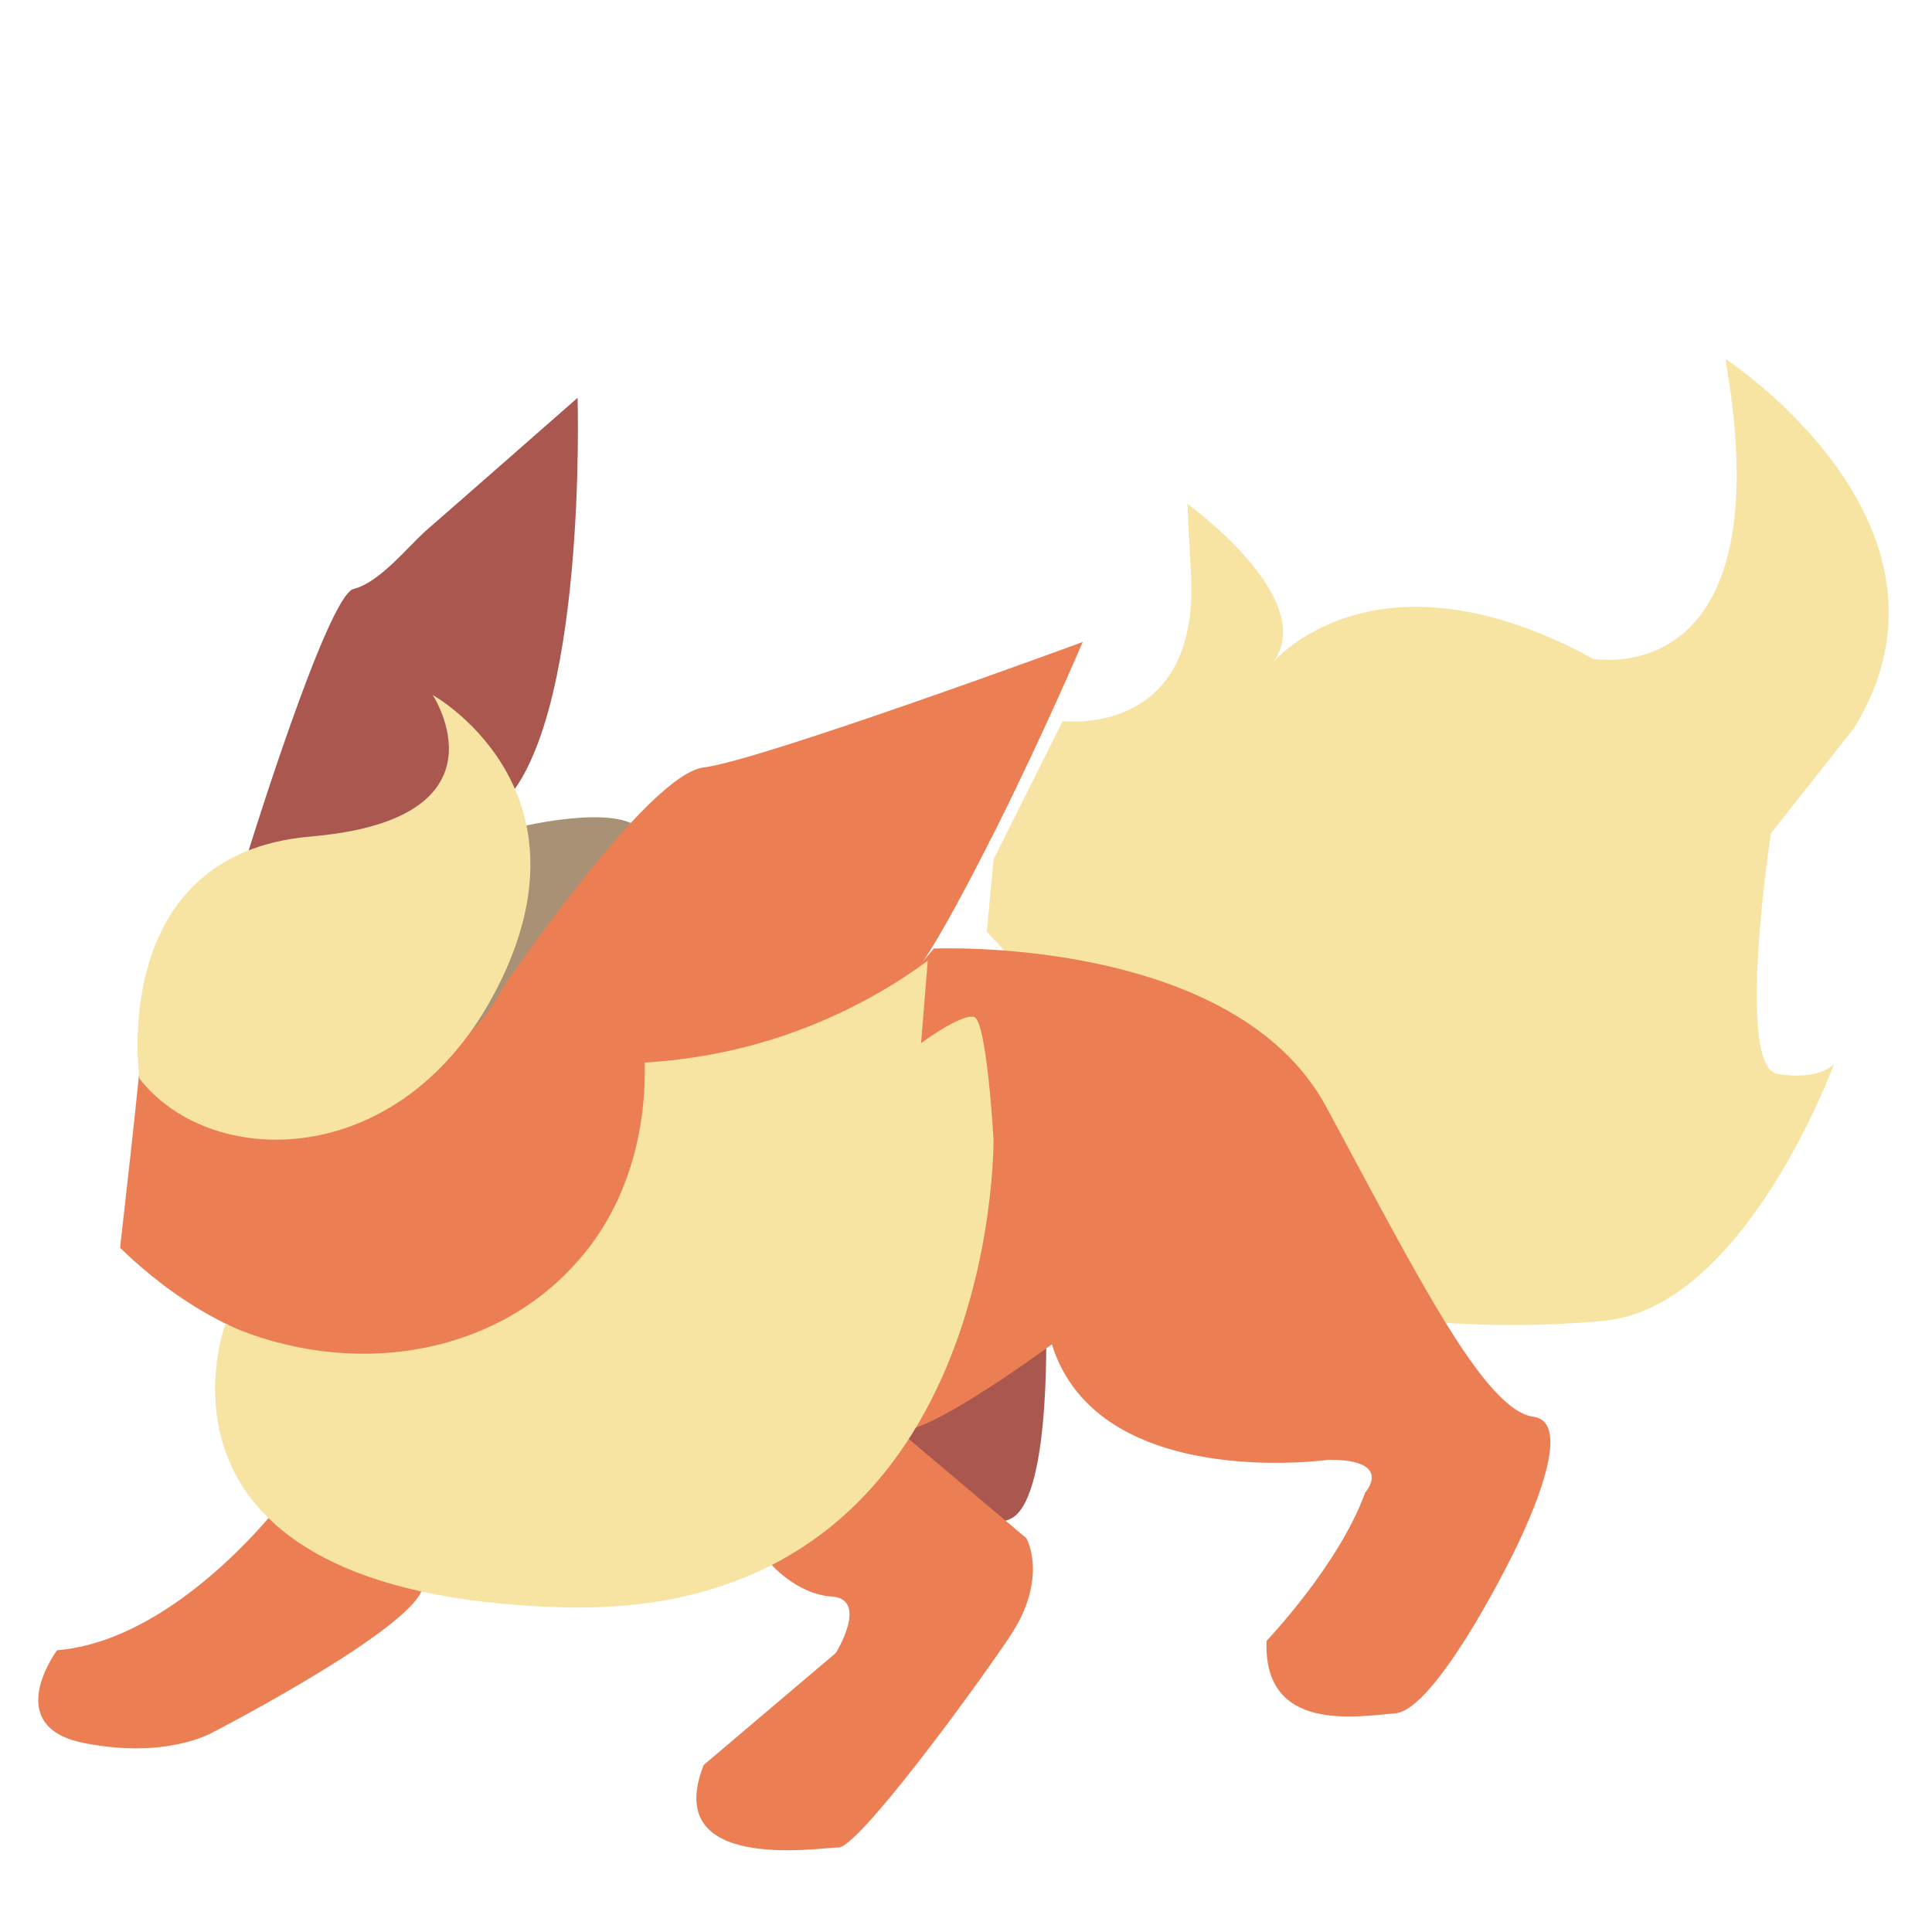
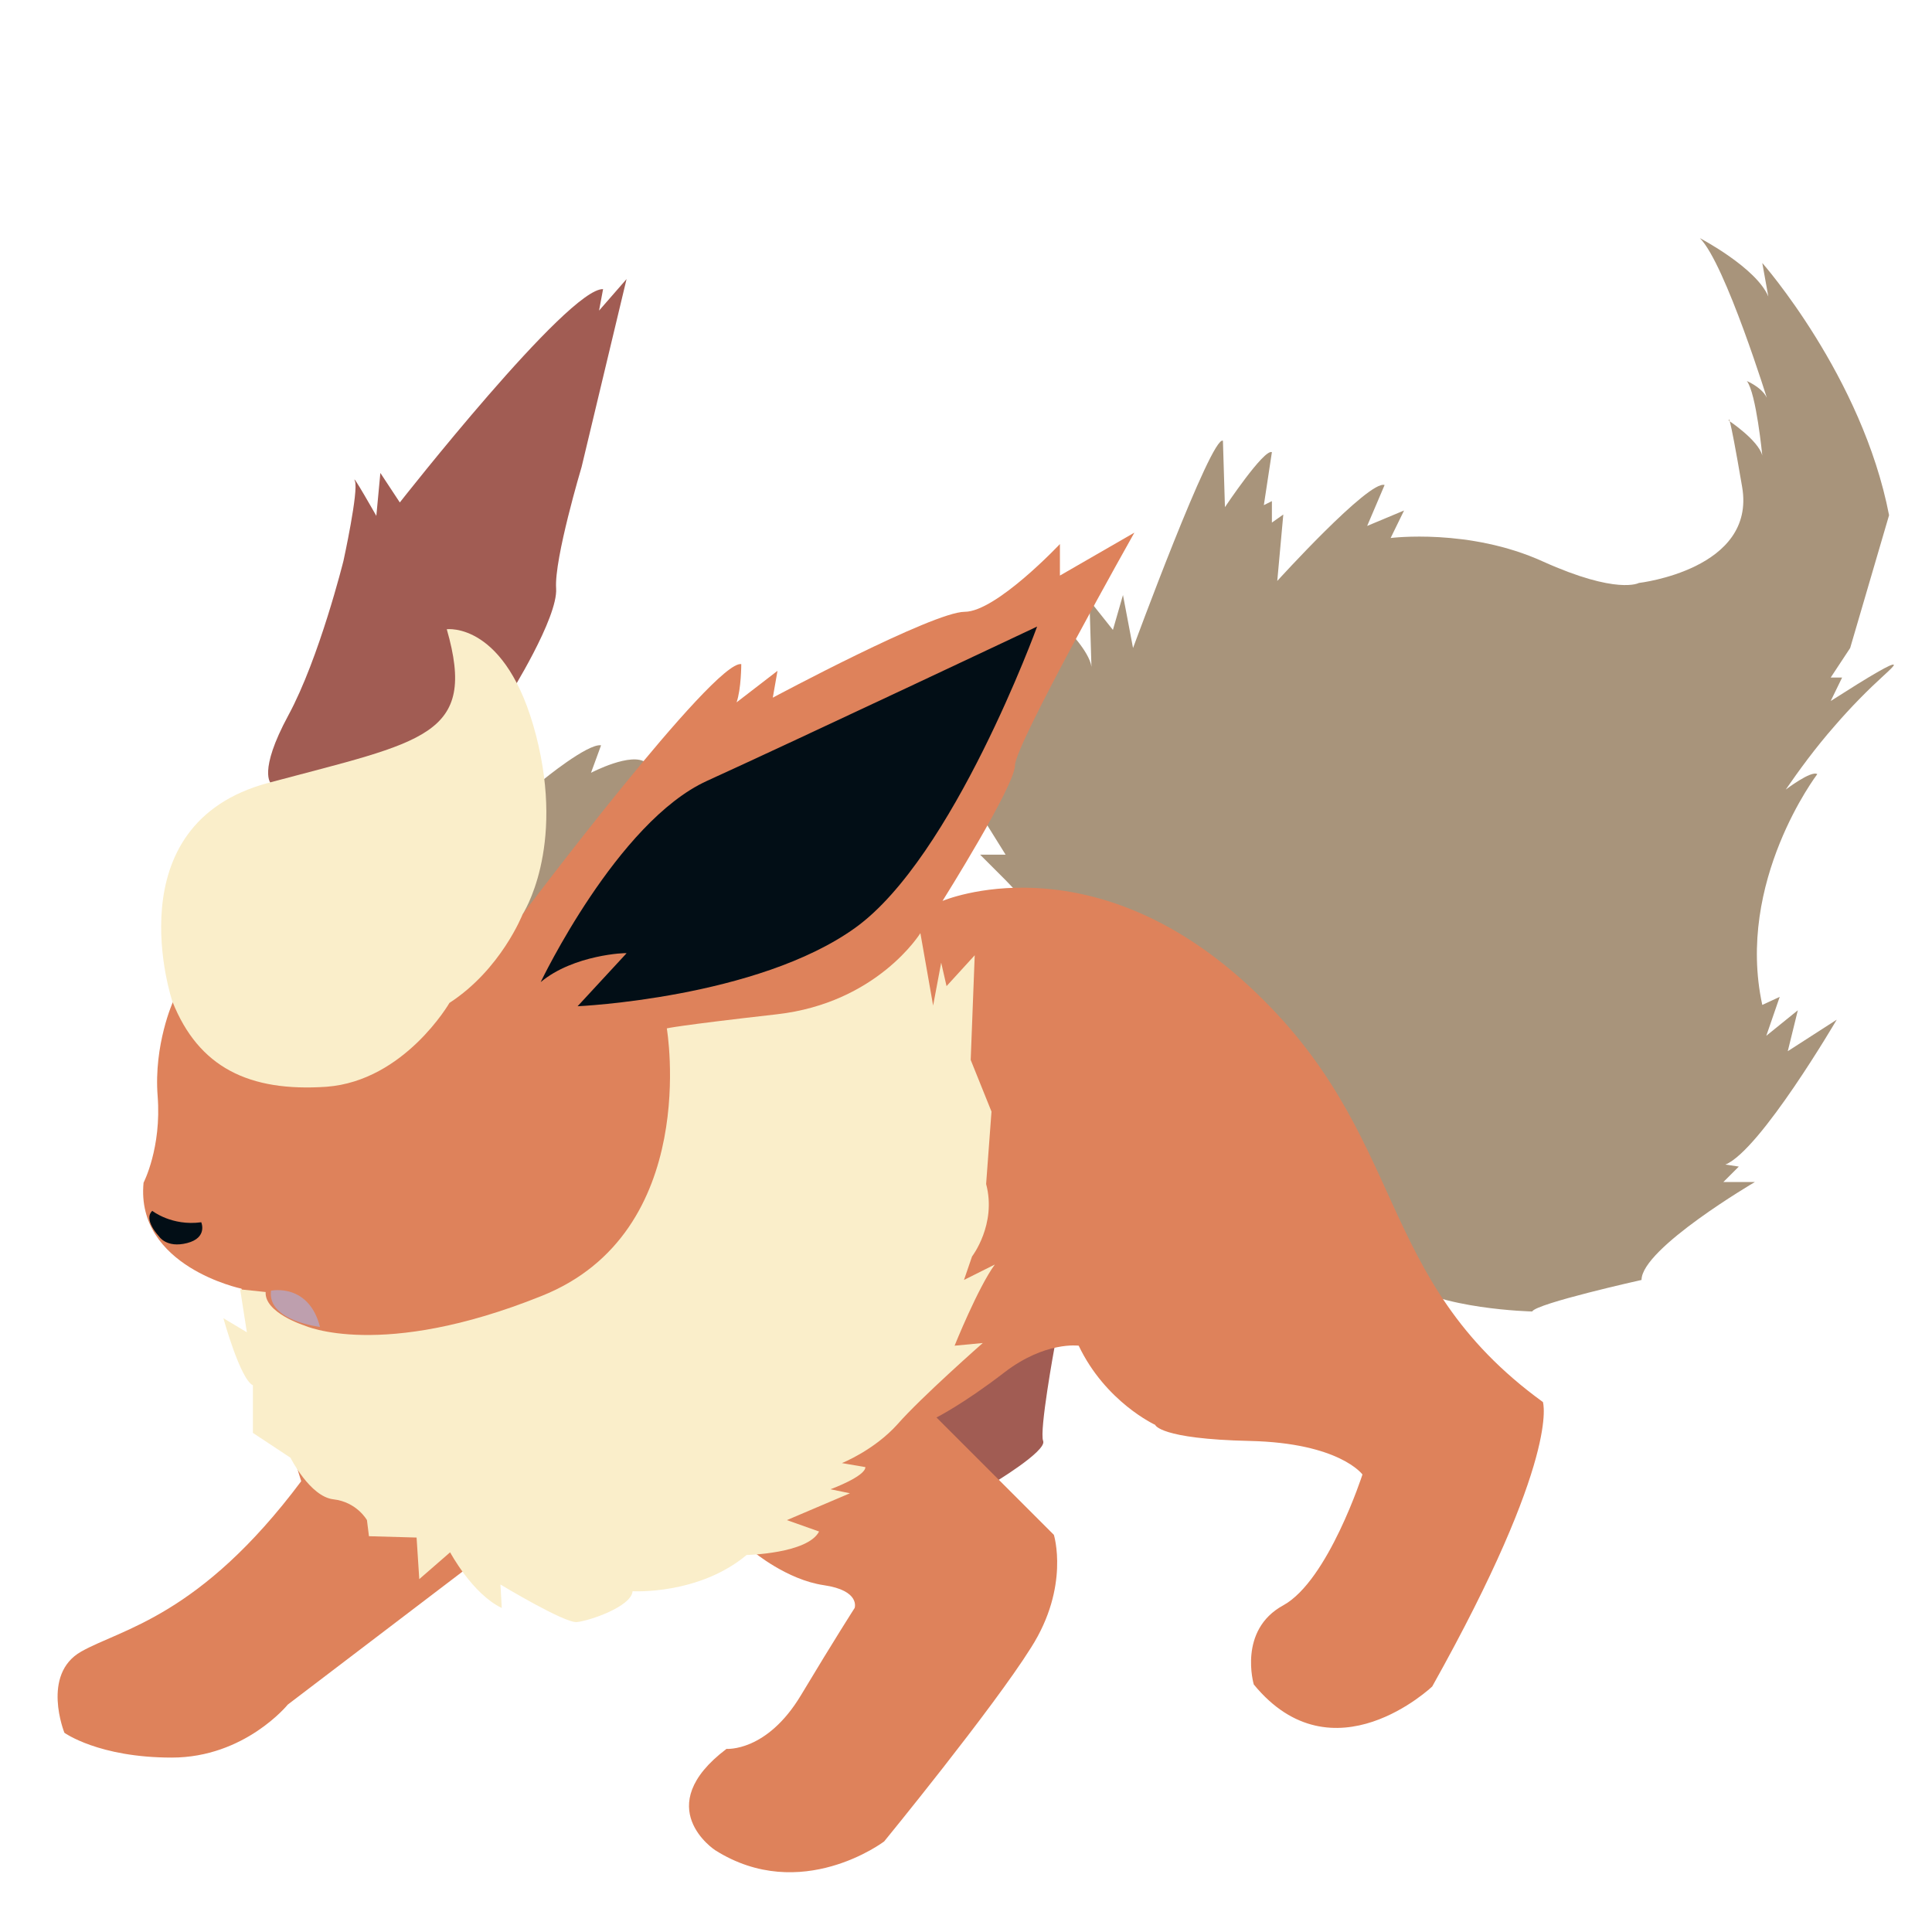
- <svg xmlns="http://www.w3.org/2000/svg" version="1.1" id="Layer_1" x="0px" y="0px" viewBox="0 0 288 288" style="enable-background:new 0 0 288 288;" xml:space="preserve">
+ <svg xmlns="http://www.w3.org/2000/svg" version="1.1" id="Layer_2" x="0px" y="0px" viewBox="0 0 288 288" style="enable-background:new 0 0 288 288;" xml:space="preserve">
  <style type="text/css">
- 	.st0{fill:#A89175;}
- 	.st1{fill:#F7E4A2;}
- 	.st2{fill:#AA5750;}
- 	.st3{fill:#EC7E54;}
+ 	.st0{fill:#A8947B;}
+ 	.st1{fill:#A15C53;}
+ 	.st2{fill:#DE825B;}
+ 	.st3{fill:#020E16;}
+ 	.st4{fill:#BE9FAE;}
+ 	.st5{fill:#FAEECA;}
</style>
-   <path class="st0" d="M77.8,123.2c0,0,14.2-3.4,17.7,0.5c3.4,3.9-3.9,21.6-3.9,21.6l-30.5,17.2L77.8,123.2z" />
-   <path class="st1" d="M147.1,138.9l1-10.8l10.3-20.6c0,0,19.7,2.5,19.2-20.6L177,75.1c0,0,19.7,14.2,12.8,23.6  c0,0,15.2-18.2,47.7-0.5c0,0,28.5,5.4,19.7-44.7c0,0,37.8,24.6,19.2,55L264,124.2c0,0-5.4,34.9,1,35.9c6.4,1,8.4-1.5,8.4-1.5  s-13.3,36.4-34.4,38.3c-21.1,2-38.8-1.5-38.8-1.5L147.1,138.9z" />
-   <path class="st2" d="M155.9,195.9c0,0,1,26.5-4.9,30.3c-5.9,3.8-18.7-10.7-18.7-10.7l1.5-10.7L155.9,195.9z" />
-   <path class="st2" d="M37,127c0,0,11.8-38.2,15.7-39.2s7.9-6.1,10.8-8.7c2.9-2.5,22.6-19.8,22.6-19.8s1.5,49.4-11.8,61.1  S37,127,37,127z" />
-   <path class="st3" d="M74.9,147.3c0,0,21.6-31.9,30-32.9c8.4-1,56.5-18.7,56.5-18.7s-5.8,13.6-12.8,27.6c-9,17.8-14,26.5-20.6,29.8  c-11.5,5.9-25.5,2-28.5,9.3c-0.5,1.2-0.5,2.3-0.5,2.9c-0.4,3.7-2.2,17.6-13.8,27.2c-6.8,5.6-15.2,7.2-19.6,8.2  c-1.7,0.4-7.7,1.7-14.2,1.4c-16.8-0.8-29.2-11.9-33.5-16.1c1-8.8,2-17.7,2.9-26.5c0,0,14.7,15.2,32.4,6.4  C70.9,157.1,74.9,147.3,74.9,147.3z" />
-   <path class="st3" d="M42.4,223.4c0,0-15.7,21.1-33.9,22.6c0,0-8.4,11.3,3.9,13.8c12.3,2.5,19.2-1.5,19.2-1.5s33.4-17.2,31.4-22.6  C61.1,230.3,42.4,223.4,42.4,223.4z" />
-   <path class="st3" d="M114.6,232.8l19.2-19.7l19.2,16.2c0,0,3.4,5.9-2.5,14.7c-5.9,8.8-22.6,31.4-25.5,31.4  c-2.9,0-26.5,3.9-20.1-12.3l19.7-16.7c0,0,4.9-7.9-0.5-8.4C118.6,237.7,114.6,232.8,114.6,232.8z" />
-   <path class="st3" d="M139.2,141.4c0,0,44.7-2,58.5,23.6s23.6,45.2,30.9,46.2c7.4,1-3.9,22.1-3.9,22.1s-10.8,21.6-16.7,22.1  c-5.9,0.5-19.7,2.9-19.2-10.8c0,0,10.8-11.3,14.7-22.1c0,0,4.4-4.9-5.4-4.9c0,0-34.4,4.9-41.3-17.2c0,0-19.2,14.2-23.1,12.8  c-3.9-1.5-2-62.9-2-62.9L139.2,141.4z" />
-   <path class="st1" d="M20.8,160.8c0,0-4.9-33.5,25.5-36.1s18.2-21.1,18.2-21.1s24.1,13.4,10.3,42.3S31.6,174.7,20.8,160.8z" />
-   <path class="st1" d="M33.6,197.4c0,0-15.2,40.3,50.1,42.2s64.4-69.8,64.4-69.8s-1-17.7-2.9-18.2c-2-0.5-7.9,3.9-7.9,3.9l1-12.3  c-4,3-9.4,6.3-16,9.1c-10.4,4.4-19.7,5.7-26.2,6.1c0.1,3.8,0.2,18.9-10.8,30.5C73,202.1,52.3,205.6,33.6,197.4z" />
+   <path class="st0" d="M80.9,116.3c0,0,6.7-5.5,8.7-5.2l-1.5,4.1c0,0,6.1-3.2,8.2-1.5s-18.9,25.6-18.9,25.6l-1.2-12.8L80.9,116.3z" />
+   <path class="st0" d="M149.9,131.2l-3.8-3.8h3.8l-3.8-6.1l12.8-27.7c0,0,3.5,3.5,3.8,5.8l-0.3-9.9l3.5,4.4l1.5-5.2l1.5,7.9  c0,0,11.7-31.8,13.4-30.9l0.3,9.9c0,0,5.8-8.7,7-8.2l-1.2,7.9l1.2-0.6v3.2l1.7-1.2l-0.9,9.9c0,0,13.7-15.1,16-14.3l-2.6,6.1l5.5-2.3  l-2,4.1c0,0,11.7-1.5,22.7,3.5c11.1,5,14.3,3.2,14.3,3.2s17.5-2,15.4-14.3s-2-9.9-2-9.9s4.4,2.9,5,5.2c0,0-0.9-9.3-2.3-11.1  c0,0,2.9,1.2,3.2,3.2c0,0-6.4-20.7-10.2-24.5c0,0,8.4,4.4,10.2,8.7l-0.9-5c0,0,14.9,16.9,18.9,37.6l-5.8,19.8l-2.9,4.4h1.7l-1.7,3.5  c6.1-3.9,9.2-5.7,9.4-5.4c0.1,0.1-0.4,0.6-1.5,1.6c-2.3,2.1-4.8,4.6-7.3,7.5c-2.9,3.3-5.3,6.6-7.3,9.5c0,0,3.8-2.9,4.7-2.3  c0,0-12.2,16-8.2,34.4l2.6-1.2l-2,5.8l4.7-3.8l-1.5,6.1l7.3-4.7c0,0-11.4,19.5-16.6,21.6l2,0.3l-2.3,2.3h4.7c0,0-16.9,9.9-16.9,14.6  c0,0-15.7,3.5-16.3,4.7c0,0-14-0.3-19.8-4.7C202.6,186.6,149.9,131.2,149.9,131.2z" />
+   <path class="st1" d="M40.4,116.8c0,0-2-1.7,2.6-10.2s8.2-23,8.2-23s2.3-10.5,1.7-11.9c-0.6-1.5,3.2,5.2,3.2,5.2l0.6-6.4l2.9,4.4  c0,0,25.1-32,30.3-31.8l-0.6,3.2l4.1-4.7l-6.7,28c0,0-4.1,13.7-3.8,18.1s-7,16-7,16L59.6,115L40.4,116.8z" />
+   <path class="st1" d="M157.2,200.8c0,0-2.3,12.5-1.7,14c0.6,1.5-7.6,6.4-7.6,6.4L137.7,211C137.7,211,152.2,196.8,157.2,200.8z" />
+   <path class="st2" d="M77.9,136.3c0,0,28.6-38,32.6-37.3c0,0,0,3.7-0.7,5.7l6.1-4.7l-0.7,4c0,0,23.9-12.8,28.6-12.8  S158,81.1,158,81.1v4.7l11.1-6.4c0,0-17.8,31.6-17.8,34.7c0,3-10.8,20.2-10.8,20.2s21.9-9.4,45.8,12.8s18.2,43.4,43.7,61.9  c0,0,2.7,8.1-16.5,42.4c0,0-14.8,14.1-26.6-0.3c0,0-2.4-8.1,4.4-11.8c6.7-3.7,11.8-19.5,11.8-19.5s-3.4-4.7-16.8-5  c-13.5-0.3-14.1-2.4-14.1-2.4s-7.4-3.4-11.4-11.8c0,0-5-0.7-11.1,4c-6.1,4.7-10.1,6.7-10.1,6.7l17.5,17.5c0,0,2.4,7.7-3.4,16.8  c-5.7,9.1-21.9,28.9-21.9,28.9s-12.4,9.4-25.2,1.3c0,0-9.8-6.4,1.7-15.1c0,0,6,0.5,11.1-8c5.1-8.5,8-13,8-13s0.9-2.6-4.6-3.4  c-5.5-0.8-10.5-5-10.5-5l-42.6,2.4l-26.8,20.4c0,0-6.4,7.9-17.3,7.9s-16-3.7-16-3.7s-3.5-8.7,2.5-12.1s17.7-5.2,32.8-25.4l-8.9-28.7  c0,0-15.8-3.3-14.6-15.8c0,0,2.7-5.2,2.1-12.9c-0.6-7.7,2.3-14.1,2.3-14.1L77.9,136.3z" />
+   <path class="st3" d="M22.7,180.5c0,0,2.9,2.3,7.3,1.7c0,0,1,2.3-2.1,3.1c-3.1,0.8-4.2-1-4.2-1S21.3,181.8,22.7,180.5z" />
+   <path class="st4" d="M40.4,192.4c0,0,5.6-1.2,7.3,5.4C47.7,197.8,39.8,196.9,40.4,192.4z" />
+   <path class="st5" d="M25.7,149.3c0,0-8.9-26.4,14.3-32.6s31.2-6.9,26.6-22.9c0,0,8.9-1.2,13.3,15.8s-2,26.7-2,26.7  s-3.2,8.2-10.9,13.2c0,0-6.7,11.6-18.3,12.5C37.1,162.8,29.6,159.1,25.7,149.3z" />
+   <path class="st5" d="M35.8,192.2l1,6.4l-3.5-2.1c0,0,2.5,9.1,4.4,10v7.1l5.6,3.7c0,0,2.9,5.8,6.4,6.2c3.5,0.4,5,3.1,5,3.1L55,229  l7.1,0.2l0.4,6.2l4.6-4c0,0,3.3,6.2,7.7,8.3l-0.2-3.5c0,0,9.6,5.8,11.4,5.6c1.9-0.2,8.1-2.3,8.3-4.6c0,0,9.8,0.6,17-5.4  c0,0,9.1-0.2,10.8-3.5l-4.8-1.7l9.4-4l-2.9-0.6c0,0,5.2-1.9,5.2-3.3l-3.5-0.6c0,0,4.8-1.9,8.3-5.8c3.5-4,12.7-12.1,12.7-12.1  l-4.2,0.4c0,0,3.5-8.7,6-12.1l-4.6,2.3l1.2-3.5c0,0,3.7-4.8,2.1-10.8l0.8-10.8l-3.1-7.7l0.6-15.6l-4.2,4.6l-0.8-3.5l-1.2,6.4  l-1.9-10.8c0,0-6.4,10.4-21.4,12.1s-16.4,2.1-16.4,2.1s5.2,30.4-18.7,39.9c-23.9,9.6-35.3,4.4-35.3,4.4s-6-1.9-5.8-5L35.8,192.2z" />
+   <path class="st3" d="M80.6,146.4c0,0,11.4-23.9,24.8-30s49.2-23,49.2-23s-12.5,34.4-27.1,44.9c-14.6,10.5-41.4,11.7-41.4,11.7  l7.3-7.9C93.4,142,85.5,142.3,80.6,146.4z" />
</svg>
